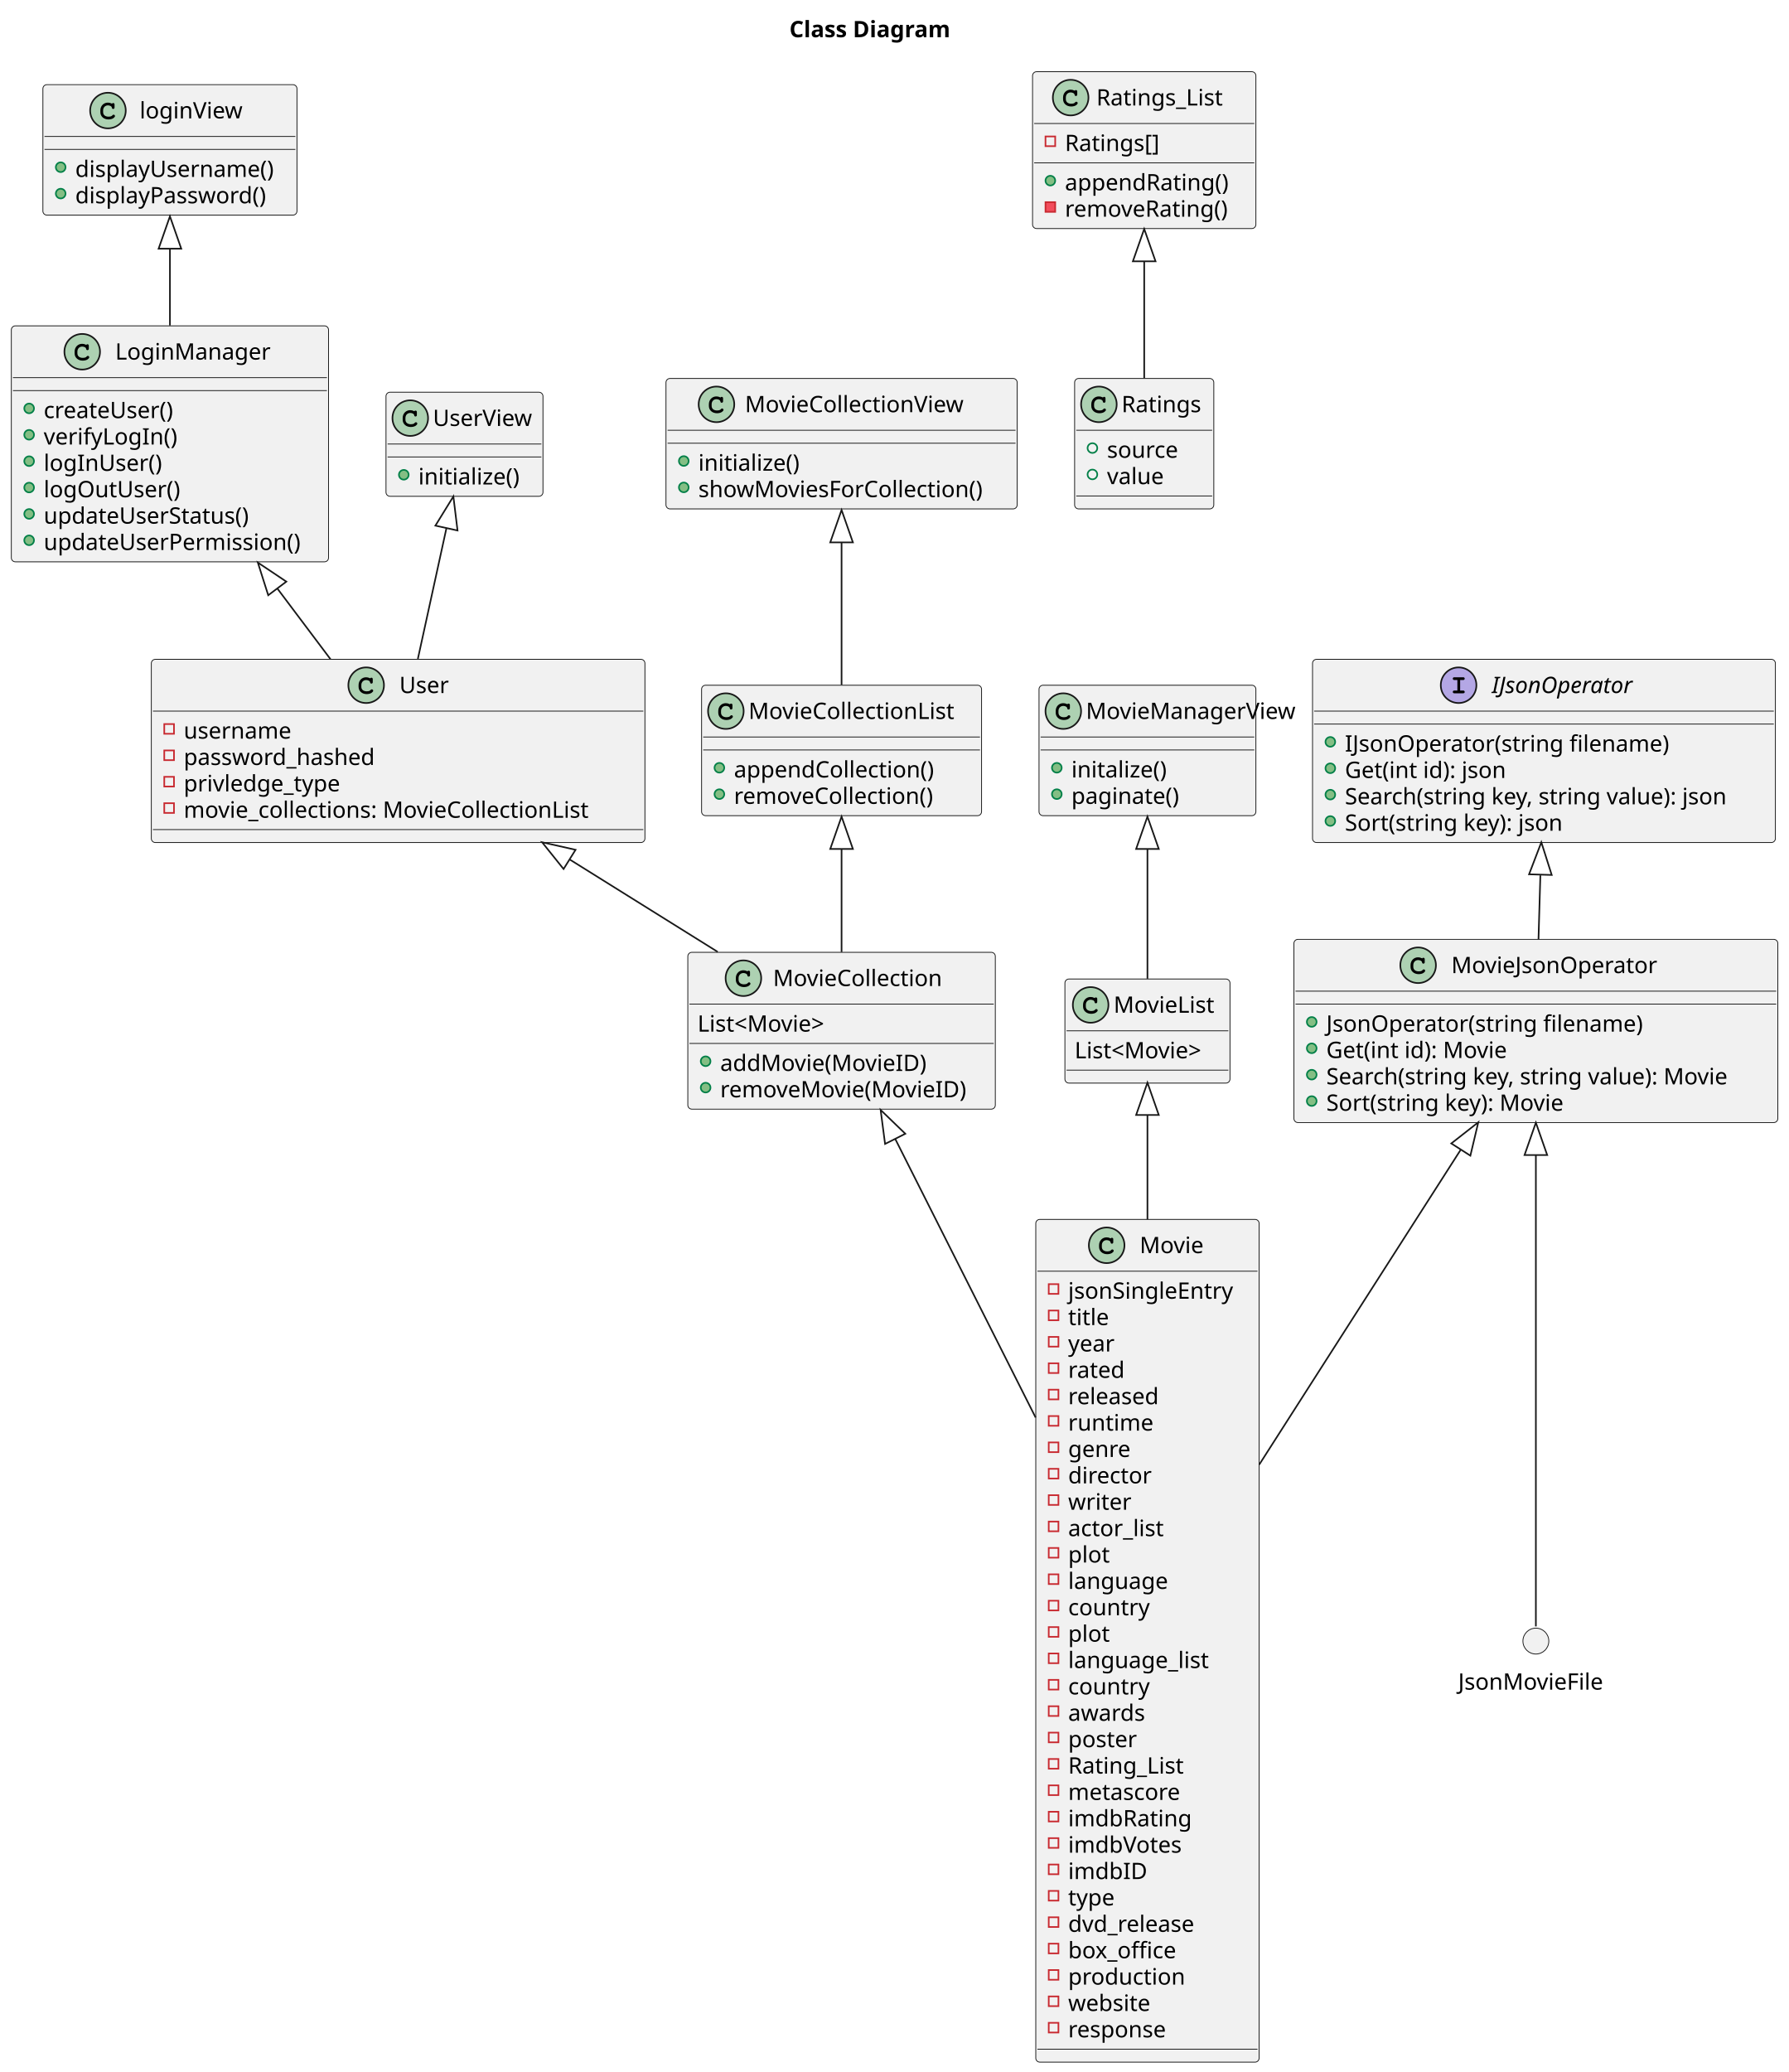
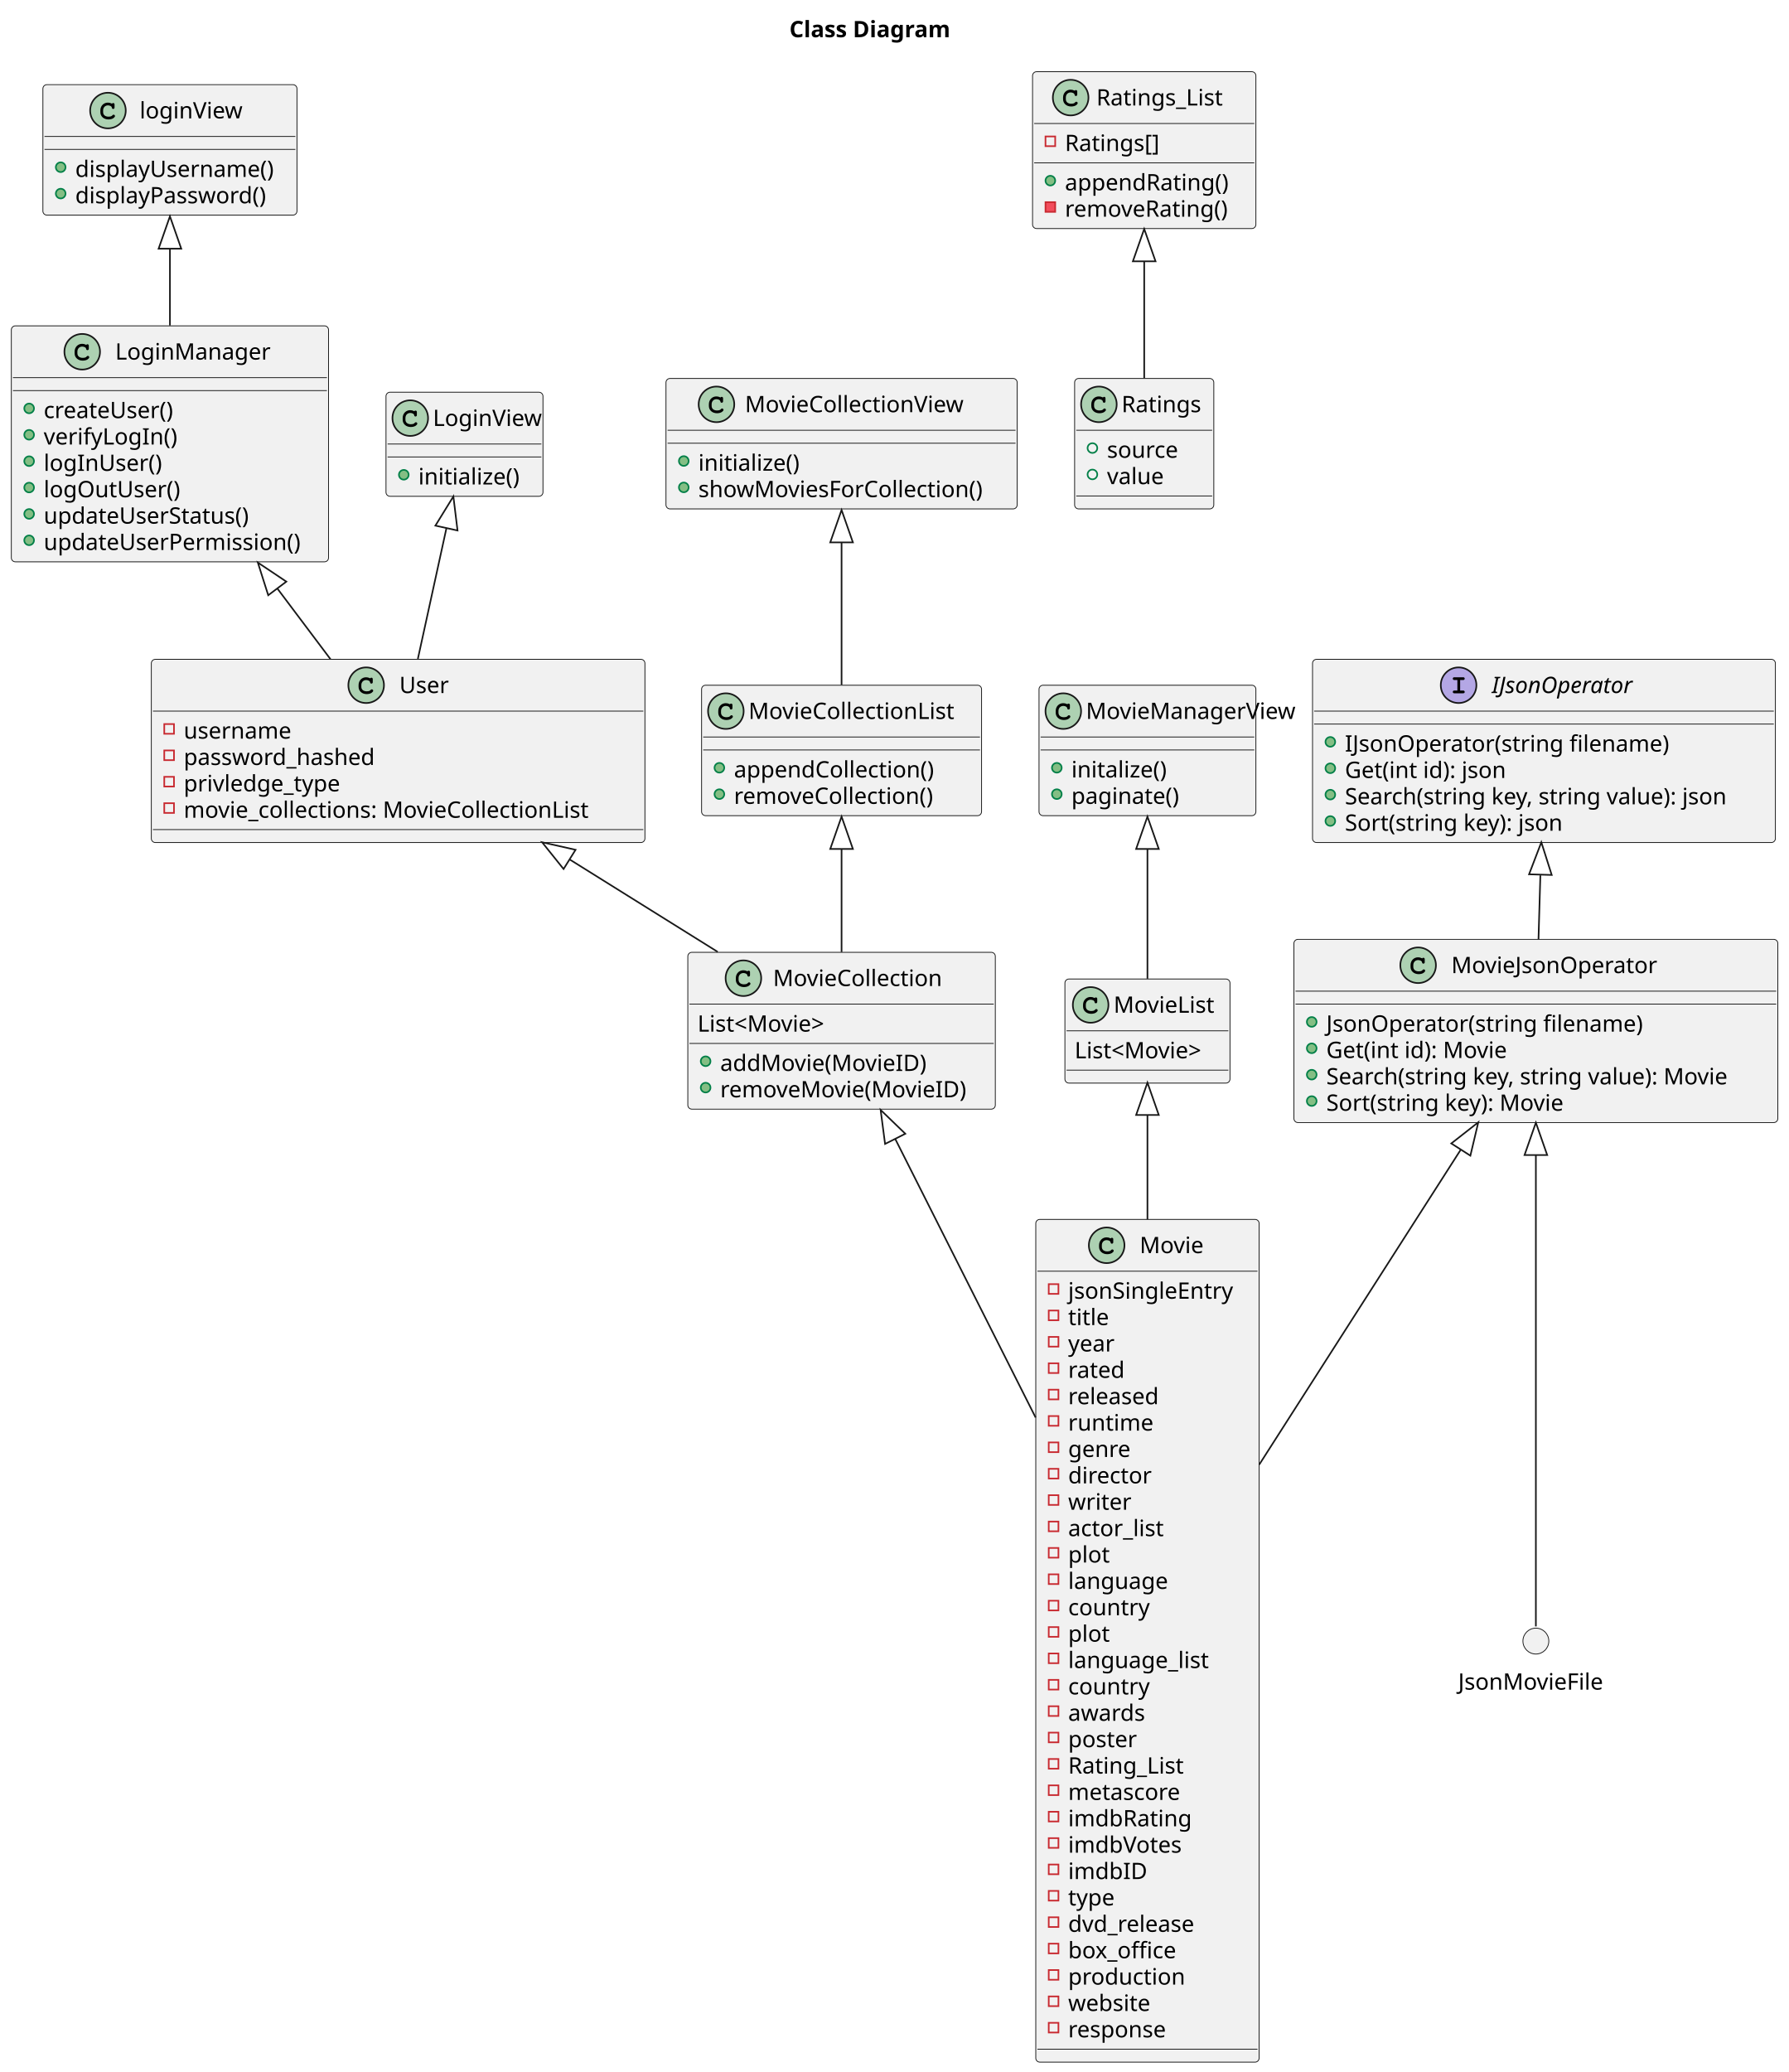
<svg xmlns="http://www.w3.org/2000/svg" contentStyleType="text/css" height="1280px" preserveAspectRatio="none" style="width:1105px;height:1280px;background:#FFFFFF;" version="1.1" viewBox="0 0 1105 1280" width="1105px" zoomAndPan="magnify">
  <defs />
  <g>
    <rect height="26.297" style="stroke:#00000000;stroke-width:1.0;fill:none;" width="126" x="482.75" y="5" />
    <text fill="#000000" font-family="sans-serif" font-size="14" font-weight="bold" lengthAdjust="spacing" textLength="116" x="487.75" y="22.995">Class Diagram</text>
    <g id="elem_JsonMovieFile">
      <ellipse cx="949" cy="1013.797" fill="#F1F1F1" rx="8" ry="8" style="stroke:#181818;stroke-width:0.5;" />
      <text fill="#000000" font-family="sans-serif" font-size="14" lengthAdjust="spacing" textLength="96" x="901" y="1043.792">JsonMovieFile</text>
    </g>
    <g id="elem_IJsonOperator">
      <rect codeLine="5" fill="#F1F1F1" height="113.188" id="IJsonOperator" rx="2.5" ry="2.5" style="stroke:#181818;stroke-width:0.5;" width="286" x="811" y="407.297" />
      <ellipse cx="901.25" cy="423.297" fill="#B4A7E5" rx="11" ry="11" style="stroke:#181818;stroke-width:1.0;" />
      <path d="M902.203,420.078 L903.922,420.078 C904.312,420.078 904.5,420.047 904.625,419.969 C904.891,419.812 905.031,419.531 905.031,419.234 C905.031,418.969 904.922,418.703 904.688,418.531 C904.516,418.422 904.375,418.391 903.922,418.391 L898.781,418.391 C898.344,418.391 898.219,418.406 898.062,418.5 C897.812,418.656 897.656,418.953 897.656,419.234 C897.656,419.516 897.797,419.766 898.016,419.938 C898.172,420.047 898.359,420.078 898.781,420.078 L900.5,420.078 L900.5,426.594 L898.781,426.594 C898.344,426.594 898.219,426.609 898.062,426.719 C897.812,426.875 897.656,427.156 897.656,427.453 C897.656,427.703 897.797,427.969 898.016,428.125 C898.172,428.25 898.375,428.297 898.781,428.297 L903.922,428.297 C904.672,428.297 905.031,428.016 905.031,427.453 C905.031,427.172 904.922,426.922 904.688,426.75 C904.516,426.625 904.375,426.594 903.922,426.594 L902.203,426.594 L902.203,420.078 Z " fill="#000000" />
      <text fill="#000000" font-family="sans-serif" font-size="14" font-style="italic" lengthAdjust="spacing" textLength="97" x="921.75" y="428.144">IJsonOperator</text>
      <line style="stroke:#181818;stroke-width:0.5;" x1="812" x2="1096" y1="439.297" y2="439.297" />
      <line style="stroke:#181818;stroke-width:0.5;" x1="812" x2="1096" y1="447.297" y2="447.297" />
      <ellipse cx="822" cy="458.297" fill="#84BE84" rx="3" ry="3" style="stroke:#038048;stroke-width:1.0;" />
      <text fill="#000000" font-family="sans-serif" font-size="14" lengthAdjust="spacing" textLength="218" x="831" y="464.292">IJsonOperator(string filename)</text>
      <ellipse cx="822" cy="474.594" fill="#84BE84" rx="3" ry="3" style="stroke:#038048;stroke-width:1.0;" />
      <text fill="#000000" font-family="sans-serif" font-size="14" lengthAdjust="spacing" textLength="112" x="831" y="480.589">Get(int id): json</text>
      <ellipse cx="822" cy="490.891" fill="#84BE84" rx="3" ry="3" style="stroke:#038048;stroke-width:1.0;" />
      <text fill="#000000" font-family="sans-serif" font-size="14" lengthAdjust="spacing" textLength="260" x="831" y="496.886">Search(string key, string value): json</text>
      <ellipse cx="822" cy="507.188" fill="#84BE84" rx="3" ry="3" style="stroke:#038048;stroke-width:1.0;" />
      <text fill="#000000" font-family="sans-serif" font-size="14" lengthAdjust="spacing" textLength="151" x="831" y="513.183">Sort(string key): json</text>
    </g>
    <g id="elem_MovieJsonOperator">
      <rect codeLine="12" fill="#F1F1F1" height="113.188" id="MovieJsonOperator" rx="2.5" ry="2.5" style="stroke:#181818;stroke-width:0.5;" width="299" x="799.5" y="580.297" />
      <ellipse cx="876.25" cy="596.297" fill="#ADD1B2" rx="11" ry="11" style="stroke:#181818;stroke-width:1.0;" />
      <path d="M878.594,591.969 C877.656,591.531 877.062,591.391 876.188,591.391 C873.562,591.391 871.562,593.469 871.562,596.188 L871.562,597.312 C871.562,599.891 873.672,601.781 876.562,601.781 C877.781,601.781 878.938,601.484 879.688,600.938 C880.266,600.531 880.594,600.078 880.594,599.688 C880.594,599.234 880.203,598.844 879.734,598.844 C879.516,598.844 879.312,598.922 879.125,599.109 C878.672,599.594 878.672,599.594 878.484,599.688 C878.062,599.953 877.375,600.078 876.609,600.078 C874.562,600.078 873.266,598.984 873.266,597.281 L873.266,596.188 C873.266,594.406 874.516,593.094 876.25,593.094 C876.828,593.094 877.438,593.25 877.906,593.5 C878.391,593.781 878.562,594 878.656,594.406 C878.719,594.812 878.75,594.938 878.891,595.062 C879.031,595.203 879.266,595.312 879.484,595.312 C879.75,595.312 880.016,595.172 880.188,594.953 C880.297,594.797 880.328,594.609 880.328,594.188 L880.328,592.766 C880.328,592.328 880.312,592.203 880.219,592.047 C880.062,591.781 879.781,591.641 879.484,591.641 C879.188,591.641 878.984,591.734 878.766,592.047 L878.594,591.969 Z " fill="#000000" />
      <text fill="#000000" font-family="sans-serif" font-size="14" lengthAdjust="spacing" textLength="137" x="896.75" y="601.144">MovieJsonOperator</text>
      <line style="stroke:#181818;stroke-width:0.5;" x1="800.5" x2="1097.5" y1="612.297" y2="612.297" />
      <line style="stroke:#181818;stroke-width:0.5;" x1="800.5" x2="1097.5" y1="620.297" y2="620.297" />
      <ellipse cx="810.5" cy="631.297" fill="#84BE84" rx="3" ry="3" style="stroke:#038048;stroke-width:1.0;" />
      <text fill="#000000" font-family="sans-serif" font-size="14" lengthAdjust="spacing" textLength="214" x="819.5" y="637.292">JsonOperator(string filename)</text>
      <ellipse cx="810.5" cy="647.594" fill="#84BE84" rx="3" ry="3" style="stroke:#038048;stroke-width:1.0;" />
      <text fill="#000000" font-family="sans-serif" font-size="14" lengthAdjust="spacing" textLength="125" x="819.5" y="653.589">Get(int id): Movie</text>
      <ellipse cx="810.5" cy="663.891" fill="#84BE84" rx="3" ry="3" style="stroke:#038048;stroke-width:1.0;" />
      <text fill="#000000" font-family="sans-serif" font-size="14" lengthAdjust="spacing" textLength="273" x="819.5" y="669.886">Search(string key, string value): Movie</text>
      <ellipse cx="810.5" cy="680.188" fill="#84BE84" rx="3" ry="3" style="stroke:#038048;stroke-width:1.0;" />
      <text fill="#000000" font-family="sans-serif" font-size="14" lengthAdjust="spacing" textLength="164" x="819.5" y="686.183">Sort(string key): Movie</text>
    </g>
    <g id="elem_LoginManager">
      <rect codeLine="19" fill="#F1F1F1" height="145.781" id="LoginManager" rx="2.5" ry="2.5" style="stroke:#181818;stroke-width:0.5;" width="196" x="7" y="201.297" />
      <ellipse cx="50.8" cy="217.297" fill="#ADD1B2" rx="11" ry="11" style="stroke:#181818;stroke-width:1.0;" />
      <path d="M53.144,212.969 C52.206,212.531 51.612,212.391 50.737,212.391 C48.112,212.391 46.112,214.469 46.112,217.188 L46.112,218.312 C46.112,220.891 48.222,222.781 51.112,222.781 C52.331,222.781 53.487,222.484 54.237,221.938 C54.816,221.531 55.144,221.078 55.144,220.688 C55.144,220.234 54.753,219.844 54.284,219.844 C54.066,219.844 53.862,219.922 53.675,220.109 C53.222,220.594 53.222,220.594 53.034,220.688 C52.612,220.953 51.925,221.078 51.159,221.078 C49.112,221.078 47.816,219.984 47.816,218.281 L47.816,217.188 C47.816,215.406 49.066,214.094 50.8,214.094 C51.378,214.094 51.987,214.25 52.456,214.5 C52.941,214.781 53.112,215 53.206,215.406 C53.269,215.812 53.3,215.938 53.441,216.062 C53.581,216.203 53.816,216.312 54.034,216.312 C54.3,216.312 54.566,216.172 54.737,215.953 C54.847,215.797 54.878,215.609 54.878,215.188 L54.878,213.766 C54.878,213.328 54.862,213.203 54.769,213.047 C54.612,212.781 54.331,212.641 54.034,212.641 C53.737,212.641 53.534,212.734 53.316,213.047 L53.144,212.969 Z " fill="#000000" />
      <text fill="#000000" font-family="sans-serif" font-size="14" lengthAdjust="spacing" textLength="100" x="71.2" y="222.144">LoginManager</text>
      <line style="stroke:#181818;stroke-width:0.5;" x1="8" x2="202" y1="233.297" y2="233.297" />
      <line style="stroke:#181818;stroke-width:0.5;" x1="8" x2="202" y1="241.297" y2="241.297" />
      <ellipse cx="18" cy="252.297" fill="#84BE84" rx="3" ry="3" style="stroke:#038048;stroke-width:1.0;" />
      <text fill="#000000" font-family="sans-serif" font-size="14" lengthAdjust="spacing" textLength="88" x="27" y="258.292">createUser()</text>
      <ellipse cx="18" cy="268.594" fill="#84BE84" rx="3" ry="3" style="stroke:#038048;stroke-width:1.0;" />
      <text fill="#000000" font-family="sans-serif" font-size="14" lengthAdjust="spacing" textLength="90" x="27" y="274.589">verifyLogIn()</text>
      <ellipse cx="18" cy="284.891" fill="#84BE84" rx="3" ry="3" style="stroke:#038048;stroke-width:1.0;" />
      <text fill="#000000" font-family="sans-serif" font-size="14" lengthAdjust="spacing" textLength="76" x="27" y="290.886">logInUser()</text>
      <ellipse cx="18" cy="301.188" fill="#84BE84" rx="3" ry="3" style="stroke:#038048;stroke-width:1.0;" />
      <text fill="#000000" font-family="sans-serif" font-size="14" lengthAdjust="spacing" textLength="89" x="27" y="307.183">logOutUser()</text>
      <ellipse cx="18" cy="317.484" fill="#84BE84" rx="3" ry="3" style="stroke:#038048;stroke-width:1.0;" />
      <text fill="#000000" font-family="sans-serif" font-size="14" lengthAdjust="spacing" textLength="138" x="27" y="323.479">updateUserStatus()</text>
      <ellipse cx="18" cy="333.781" fill="#84BE84" rx="3" ry="3" style="stroke:#038048;stroke-width:1.0;" />
      <text fill="#000000" font-family="sans-serif" font-size="14" lengthAdjust="spacing" textLength="170" x="27" y="339.776">updateUserPermission()</text>
    </g>
    <g id="elem_Ratings">
      <rect codeLine="28" fill="#F1F1F1" height="80.594" id="Ratings" rx="2.5" ry="2.5" style="stroke:#181818;stroke-width:0.5;" width="86" x="664" y="233.797" />
      <ellipse cx="679" cy="249.797" fill="#ADD1B2" rx="11" ry="11" style="stroke:#181818;stroke-width:1.0;" />
      <path d="M681.344,245.469 C680.406,245.031 679.812,244.891 678.938,244.891 C676.312,244.891 674.312,246.969 674.312,249.688 L674.312,250.812 C674.312,253.391 676.422,255.281 679.312,255.281 C680.531,255.281 681.688,254.984 682.438,254.438 C683.016,254.031 683.344,253.578 683.344,253.188 C683.344,252.734 682.953,252.344 682.484,252.344 C682.266,252.344 682.062,252.422 681.875,252.609 C681.422,253.094 681.422,253.094 681.234,253.188 C680.812,253.453 680.125,253.578 679.359,253.578 C677.312,253.578 676.016,252.484 676.016,250.781 L676.016,249.688 C676.016,247.906 677.266,246.594 679,246.594 C679.578,246.594 680.188,246.75 680.656,247 C681.141,247.281 681.312,247.5 681.406,247.906 C681.469,248.312 681.5,248.438 681.641,248.562 C681.781,248.703 682.016,248.812 682.234,248.812 C682.5,248.812 682.766,248.672 682.938,248.453 C683.047,248.297 683.078,248.109 683.078,247.688 L683.078,246.266 C683.078,245.828 683.062,245.703 682.969,245.547 C682.812,245.281 682.531,245.141 682.234,245.141 C681.938,245.141 681.734,245.234 681.516,245.547 L681.344,245.469 Z " fill="#000000" />
      <text fill="#000000" font-family="sans-serif" font-size="14" lengthAdjust="spacing" textLength="54" x="693" y="254.644">Ratings</text>
      <line style="stroke:#181818;stroke-width:0.5;" x1="665" x2="749" y1="265.797" y2="265.797" />
      <ellipse cx="675" cy="276.797" fill="none" rx="3" ry="3" style="stroke:#038048;stroke-width:1.0;" />
      <text fill="#000000" font-family="sans-serif" font-size="14" lengthAdjust="spacing" textLength="47" x="684" y="282.792">source</text>
      <ellipse cx="675" cy="293.094" fill="none" rx="3" ry="3" style="stroke:#038048;stroke-width:1.0;" />
      <text fill="#000000" font-family="sans-serif" font-size="14" lengthAdjust="spacing" textLength="37" x="684" y="299.089">value</text>
      <line style="stroke:#181818;stroke-width:0.5;" x1="665" x2="749" y1="306.391" y2="306.391" />
    </g>
    <g id="elem_Ratings_List">
      <rect codeLine="33" fill="#F1F1F1" height="96.891" id="Ratings_List" rx="2.5" ry="2.5" style="stroke:#181818;stroke-width:0.5;" width="138" x="638" y="44.297" />
      <ellipse cx="661.55" cy="60.297" fill="#ADD1B2" rx="11" ry="11" style="stroke:#181818;stroke-width:1.0;" />
      <path d="M663.894,55.969 C662.956,55.531 662.362,55.391 661.487,55.391 C658.862,55.391 656.862,57.469 656.862,60.188 L656.862,61.312 C656.862,63.891 658.972,65.781 661.862,65.781 C663.081,65.781 664.237,65.484 664.987,64.938 C665.566,64.531 665.894,64.078 665.894,63.688 C665.894,63.234 665.503,62.844 665.034,62.844 C664.816,62.844 664.612,62.922 664.425,63.109 C663.972,63.594 663.972,63.594 663.784,63.688 C663.362,63.953 662.675,64.078 661.909,64.078 C659.862,64.078 658.566,62.984 658.566,61.281 L658.566,60.188 C658.566,58.406 659.816,57.094 661.55,57.094 C662.128,57.094 662.737,57.25 663.206,57.5 C663.691,57.781 663.862,58 663.956,58.406 C664.019,58.812 664.05,58.938 664.191,59.062 C664.331,59.203 664.566,59.312 664.784,59.312 C665.05,59.312 665.316,59.172 665.487,58.953 C665.597,58.797 665.628,58.609 665.628,58.188 L665.628,56.766 C665.628,56.328 665.612,56.203 665.519,56.047 C665.362,55.781 665.081,55.641 664.784,55.641 C664.487,55.641 664.284,55.734 664.066,56.047 L663.894,55.969 Z " fill="#000000" />
      <text fill="#000000" font-family="sans-serif" font-size="14" lengthAdjust="spacing" textLength="87" x="677.45" y="65.144">Ratings_List</text>
      <line style="stroke:#181818;stroke-width:0.5;" x1="639" x2="775" y1="76.297" y2="76.297" />
      <rect fill="none" height="6" style="stroke:#C82930;stroke-width:1.0;" width="6" x="646" y="84.297" />
      <text fill="#000000" font-family="sans-serif" font-size="14" lengthAdjust="spacing" textLength="64" x="658" y="93.292">Ratings[]</text>
      <line style="stroke:#181818;stroke-width:0.5;" x1="639" x2="775" y1="100.594" y2="100.594" />
      <ellipse cx="649" cy="111.594" fill="#84BE84" rx="3" ry="3" style="stroke:#038048;stroke-width:1.0;" />
      <text fill="#000000" font-family="sans-serif" font-size="14" lengthAdjust="spacing" textLength="112" x="658" y="117.589">appendRating()</text>
      <rect fill="#F24D5C" height="6" style="stroke:#C82930;stroke-width:1.0;" width="6" x="646" y="124.891" />
      <text fill="#000000" font-family="sans-serif" font-size="14" lengthAdjust="spacing" textLength="112" x="658" y="133.886">removeRating()</text>
    </g>
    <g id="elem_Movie">
      <rect codeLine="39" fill="#F1F1F1" height="520.609" id="Movie" rx="2.5" ry="2.5" style="stroke:#181818;stroke-width:0.5;" width="138" x="640" y="753.297" />
      <ellipse cx="683.8" cy="769.297" fill="#ADD1B2" rx="11" ry="11" style="stroke:#181818;stroke-width:1.0;" />
      <path d="M686.144,764.969 C685.206,764.531 684.612,764.391 683.737,764.391 C681.112,764.391 679.112,766.469 679.112,769.188 L679.112,770.312 C679.112,772.891 681.222,774.781 684.112,774.781 C685.331,774.781 686.487,774.484 687.237,773.938 C687.816,773.531 688.144,773.078 688.144,772.688 C688.144,772.234 687.753,771.844 687.284,771.844 C687.066,771.844 686.862,771.922 686.675,772.109 C686.222,772.594 686.222,772.594 686.034,772.688 C685.612,772.953 684.925,773.078 684.159,773.078 C682.112,773.078 680.816,771.984 680.816,770.281 L680.816,769.188 C680.816,767.406 682.066,766.094 683.8,766.094 C684.378,766.094 684.987,766.25 685.456,766.5 C685.941,766.781 686.112,767 686.206,767.406 C686.269,767.812 686.3,767.938 686.441,768.062 C686.581,768.203 686.816,768.312 687.034,768.312 C687.3,768.312 687.566,768.172 687.737,767.953 C687.847,767.797 687.878,767.609 687.878,767.188 L687.878,765.766 C687.878,765.328 687.862,765.203 687.769,765.047 C687.612,764.781 687.331,764.641 687.034,764.641 C686.737,764.641 686.534,764.734 686.316,765.047 L686.144,764.969 Z " fill="#000000" />
      <text fill="#000000" font-family="sans-serif" font-size="14" lengthAdjust="spacing" textLength="42" x="704.2" y="774.144">Movie</text>
      <line style="stroke:#181818;stroke-width:0.5;" x1="641" x2="777" y1="785.297" y2="785.297" />
      <rect fill="none" height="6" style="stroke:#C82930;stroke-width:1.0;" width="6" x="648" y="793.297" />
      <text fill="#000000" font-family="sans-serif" font-size="14" lengthAdjust="spacing" textLength="112" x="660" y="802.292">jsonSingleEntry</text>
      <rect fill="none" height="6" style="stroke:#C82930;stroke-width:1.0;" width="6" x="648" y="809.594" />
      <text fill="#000000" font-family="sans-serif" font-size="14" lengthAdjust="spacing" textLength="31" x="660" y="818.589">title</text>
      <rect fill="none" height="6" style="stroke:#C82930;stroke-width:1.0;" width="6" x="648" y="825.891" />
      <text fill="#000000" font-family="sans-serif" font-size="14" lengthAdjust="spacing" textLength="31" x="660" y="834.886">year</text>
      <rect fill="none" height="6" style="stroke:#C82930;stroke-width:1.0;" width="6" x="648" y="842.188" />
      <text fill="#000000" font-family="sans-serif" font-size="14" lengthAdjust="spacing" textLength="39" x="660" y="851.183">rated</text>
      <rect fill="none" height="6" style="stroke:#C82930;stroke-width:1.0;" width="6" x="648" y="858.484" />
      <text fill="#000000" font-family="sans-serif" font-size="14" lengthAdjust="spacing" textLength="61" x="660" y="867.48">released</text>
      <rect fill="none" height="6" style="stroke:#C82930;stroke-width:1.0;" width="6" x="648" y="874.781" />
      <text fill="#000000" font-family="sans-serif" font-size="14" lengthAdjust="spacing" textLength="57" x="660" y="883.776">runtime</text>
      <rect fill="none" height="6" style="stroke:#C82930;stroke-width:1.0;" width="6" x="648" y="891.078" />
      <text fill="#000000" font-family="sans-serif" font-size="14" lengthAdjust="spacing" textLength="42" x="660" y="900.073">genre</text>
      <rect fill="none" height="6" style="stroke:#C82930;stroke-width:1.0;" width="6" x="648" y="907.375" />
      <text fill="#000000" font-family="sans-serif" font-size="14" lengthAdjust="spacing" textLength="58" x="660" y="916.37">director</text>
      <rect fill="none" height="6" style="stroke:#C82930;stroke-width:1.0;" width="6" x="648" y="923.672" />
      <text fill="#000000" font-family="sans-serif" font-size="14" lengthAdjust="spacing" textLength="43" x="660" y="932.667">writer</text>
      <rect fill="none" height="6" style="stroke:#C82930;stroke-width:1.0;" width="6" x="648" y="939.969" />
      <text fill="#000000" font-family="sans-serif" font-size="14" lengthAdjust="spacing" textLength="67" x="660" y="948.964">actor_list</text>
      <rect fill="none" height="6" style="stroke:#C82930;stroke-width:1.0;" width="6" x="648" y="956.266" />
      <text fill="#000000" font-family="sans-serif" font-size="14" lengthAdjust="spacing" textLength="30" x="660" y="965.261">plot</text>
      <rect fill="none" height="6" style="stroke:#C82930;stroke-width:1.0;" width="6" x="648" y="972.562" />
      <text fill="#000000" font-family="sans-serif" font-size="14" lengthAdjust="spacing" textLength="64" x="660" y="981.558">language</text>
      <rect fill="none" height="6" style="stroke:#C82930;stroke-width:1.0;" width="6" x="648" y="988.859" />
      <text fill="#000000" font-family="sans-serif" font-size="14" lengthAdjust="spacing" textLength="55" x="660" y="997.855">country</text>
      <rect fill="none" height="6" style="stroke:#C82930;stroke-width:1.0;" width="6" x="648" y="1005.156" />
      <text fill="#000000" font-family="sans-serif" font-size="14" lengthAdjust="spacing" textLength="30" x="660" y="1014.151">plot</text>
      <rect fill="none" height="6" style="stroke:#C82930;stroke-width:1.0;" width="6" x="648" y="1021.453" />
      <text fill="#000000" font-family="sans-serif" font-size="14" lengthAdjust="spacing" textLength="93" x="660" y="1030.448">language_list</text>
      <rect fill="none" height="6" style="stroke:#C82930;stroke-width:1.0;" width="6" x="648" y="1037.75" />
      <text fill="#000000" font-family="sans-serif" font-size="14" lengthAdjust="spacing" textLength="55" x="660" y="1046.745">country</text>
      <rect fill="none" height="6" style="stroke:#C82930;stroke-width:1.0;" width="6" x="648" y="1054.047" />
      <text fill="#000000" font-family="sans-serif" font-size="14" lengthAdjust="spacing" textLength="49" x="660" y="1063.042">awards</text>
      <rect fill="none" height="6" style="stroke:#C82930;stroke-width:1.0;" width="6" x="648" y="1070.344" />
      <text fill="#000000" font-family="sans-serif" font-size="14" lengthAdjust="spacing" textLength="48" x="660" y="1079.339">poster</text>
      <rect fill="none" height="6" style="stroke:#C82930;stroke-width:1.0;" width="6" x="648" y="1086.641" />
      <text fill="#000000" font-family="sans-serif" font-size="14" lengthAdjust="spacing" textLength="80" x="660" y="1095.636">Rating_List</text>
      <rect fill="none" height="6" style="stroke:#C82930;stroke-width:1.0;" width="6" x="648" y="1102.938" />
      <text fill="#000000" font-family="sans-serif" font-size="14" lengthAdjust="spacing" textLength="77" x="660" y="1111.933">metascore</text>
      <rect fill="none" height="6" style="stroke:#C82930;stroke-width:1.0;" width="6" x="648" y="1119.234" />
      <text fill="#000000" font-family="sans-serif" font-size="14" lengthAdjust="spacing" textLength="84" x="660" y="1128.229">imdbRating</text>
      <rect fill="none" height="6" style="stroke:#C82930;stroke-width:1.0;" width="6" x="648" y="1135.531" />
      <text fill="#000000" font-family="sans-serif" font-size="14" lengthAdjust="spacing" textLength="79" x="660" y="1144.526">imdbVotes</text>
      <rect fill="none" height="6" style="stroke:#C82930;stroke-width:1.0;" width="6" x="648" y="1151.828" />
      <text fill="#000000" font-family="sans-serif" font-size="14" lengthAdjust="spacing" textLength="52" x="660" y="1160.823">imdbID</text>
      <rect fill="none" height="6" style="stroke:#C82930;stroke-width:1.0;" width="6" x="648" y="1168.125" />
      <text fill="#000000" font-family="sans-serif" font-size="14" lengthAdjust="spacing" textLength="34" x="660" y="1177.12">type</text>
      <rect fill="none" height="6" style="stroke:#C82930;stroke-width:1.0;" width="6" x="648" y="1184.422" />
      <text fill="#000000" font-family="sans-serif" font-size="14" lengthAdjust="spacing" textLength="85" x="660" y="1193.417">dvd_release</text>
      <rect fill="none" height="6" style="stroke:#C82930;stroke-width:1.0;" width="6" x="648" y="1200.719" />
      <text fill="#000000" font-family="sans-serif" font-size="14" lengthAdjust="spacing" textLength="76" x="660" y="1209.714">box_office</text>
      <rect fill="none" height="6" style="stroke:#C82930;stroke-width:1.0;" width="6" x="648" y="1217.016" />
      <text fill="#000000" font-family="sans-serif" font-size="14" lengthAdjust="spacing" textLength="79" x="660" y="1226.011">production</text>
      <rect fill="none" height="6" style="stroke:#C82930;stroke-width:1.0;" width="6" x="648" y="1233.312" />
      <text fill="#000000" font-family="sans-serif" font-size="14" lengthAdjust="spacing" textLength="57" x="660" y="1242.308">website</text>
      <rect fill="none" height="6" style="stroke:#C82930;stroke-width:1.0;" width="6" x="648" y="1249.609" />
      <text fill="#000000" font-family="sans-serif" font-size="14" lengthAdjust="spacing" textLength="66" x="660" y="1258.604">response</text>
      <line style="stroke:#181818;stroke-width:0.5;" x1="641" x2="777" y1="1265.906" y2="1265.906" />
    </g>
    <g id="elem_User">
      <rect codeLine="71" fill="#F1F1F1" height="113.188" id="User" rx="2.5" ry="2.5" style="stroke:#181818;stroke-width:0.5;" width="305" x="93.5" y="407.297" />
      <ellipse cx="226.25" cy="423.297" fill="#ADD1B2" rx="11" ry="11" style="stroke:#181818;stroke-width:1.0;" />
      <path d="M228.594,418.969 C227.656,418.531 227.062,418.391 226.188,418.391 C223.562,418.391 221.562,420.469 221.562,423.188 L221.562,424.312 C221.562,426.891 223.672,428.781 226.562,428.781 C227.781,428.781 228.938,428.484 229.688,427.938 C230.266,427.531 230.594,427.078 230.594,426.688 C230.594,426.234 230.203,425.844 229.734,425.844 C229.516,425.844 229.312,425.922 229.125,426.109 C228.672,426.594 228.672,426.594 228.484,426.688 C228.062,426.953 227.375,427.078 226.609,427.078 C224.562,427.078 223.266,425.984 223.266,424.281 L223.266,423.188 C223.266,421.406 224.516,420.094 226.25,420.094 C226.828,420.094 227.438,420.25 227.906,420.5 C228.391,420.781 228.562,421 228.656,421.406 C228.719,421.812 228.75,421.938 228.891,422.062 C229.031,422.203 229.266,422.312 229.484,422.312 C229.75,422.312 230.016,422.172 230.188,421.953 C230.297,421.797 230.328,421.609 230.328,421.188 L230.328,419.766 C230.328,419.328 230.312,419.203 230.219,419.047 C230.062,418.781 229.781,418.641 229.484,418.641 C229.188,418.641 228.984,418.734 228.766,419.047 L228.594,418.969 Z " fill="#000000" />
      <text fill="#000000" font-family="sans-serif" font-size="14" lengthAdjust="spacing" textLength="31" x="246.75" y="428.144">User</text>
      <line style="stroke:#181818;stroke-width:0.5;" x1="94.5" x2="397.5" y1="439.297" y2="439.297" />
      <rect fill="none" height="6" style="stroke:#C82930;stroke-width:1.0;" width="6" x="101.5" y="447.297" />
      <text fill="#000000" font-family="sans-serif" font-size="14" lengthAdjust="spacing" textLength="70" x="113.5" y="456.292">username</text>
      <rect fill="none" height="6" style="stroke:#C82930;stroke-width:1.0;" width="6" x="101.5" y="463.594" />
      <text fill="#000000" font-family="sans-serif" font-size="14" lengthAdjust="spacing" textLength="125" x="113.5" y="472.589">password_hashed</text>
      <rect fill="none" height="6" style="stroke:#C82930;stroke-width:1.0;" width="6" x="101.5" y="479.891" />
      <text fill="#000000" font-family="sans-serif" font-size="14" lengthAdjust="spacing" textLength="109" x="113.5" y="488.886">privledge_type</text>
      <rect fill="none" height="6" style="stroke:#C82930;stroke-width:1.0;" width="6" x="101.5" y="496.188" />
      <text fill="#000000" font-family="sans-serif" font-size="14" lengthAdjust="spacing" textLength="279" x="113.5" y="505.183">movie_collections: MovieCollectionList</text>
      <line style="stroke:#181818;stroke-width:0.5;" x1="94.5" x2="397.5" y1="512.484" y2="512.484" />
    </g>
    <g id="elem_UserView">
-       <rect codeLine="78" fill="#F1F1F1" height="64.297" id="UserView" rx="2.5" ry="2.5" style="stroke:#181818;stroke-width:0.5;" width="97" x="238.5" y="242.297" />
+       <rect codeLine="78" fill="#F1F1F1" height="64.297" id="LoginView" rx="2.5" ry="2.5" style="stroke:#181818;stroke-width:0.5;" width="97" x="238.5" y="242.297" />
      <ellipse cx="253.5" cy="258.297" fill="#ADD1B2" rx="11" ry="11" style="stroke:#181818;stroke-width:1.0;" />
      <path d="M255.844,253.969 C254.906,253.531 254.312,253.391 253.438,253.391 C250.812,253.391 248.812,255.469 248.812,258.188 L248.812,259.312 C248.812,261.891 250.922,263.781 253.812,263.781 C255.031,263.781 256.188,263.484 256.938,262.938 C257.516,262.531 257.844,262.078 257.844,261.688 C257.844,261.234 257.453,260.844 256.984,260.844 C256.766,260.844 256.562,260.922 256.375,261.109 C255.922,261.594 255.922,261.594 255.734,261.688 C255.312,261.953 254.625,262.078 253.859,262.078 C251.812,262.078 250.516,260.984 250.516,259.281 L250.516,258.188 C250.516,256.406 251.766,255.094 253.5,255.094 C254.078,255.094 254.688,255.25 255.156,255.5 C255.641,255.781 255.812,256 255.906,256.406 C255.969,256.812 256,256.938 256.141,257.062 C256.281,257.203 256.516,257.312 256.734,257.312 C257,257.312 257.266,257.172 257.438,256.953 C257.547,256.797 257.578,256.609 257.578,256.188 L257.578,254.766 C257.578,254.328 257.562,254.203 257.469,254.047 C257.312,253.781 257.031,253.641 256.734,253.641 C256.438,253.641 256.234,253.734 256.016,254.047 L255.844,253.969 Z " fill="#000000" />
-       <text fill="#000000" font-family="sans-serif" font-size="14" lengthAdjust="spacing" textLength="65" x="267.5" y="263.144">UserView</text>
+       <text fill="#000000" font-family="sans-serif" font-size="14" lengthAdjust="spacing" textLength="65" x="267.5" y="263.144">LoginView</text>
      <line style="stroke:#181818;stroke-width:0.5;" x1="239.5" x2="334.5" y1="274.297" y2="274.297" />
      <line style="stroke:#181818;stroke-width:0.5;" x1="239.5" x2="334.5" y1="282.297" y2="282.297" />
      <ellipse cx="249.5" cy="293.297" fill="#84BE84" rx="3" ry="3" style="stroke:#038048;stroke-width:1.0;" />
      <text fill="#000000" font-family="sans-serif" font-size="14" lengthAdjust="spacing" textLength="71" x="258.5" y="299.292">initialize()</text>
    </g>
    <g id="elem_MovieCollectionList">
      <rect codeLine="82" fill="#F1F1F1" height="80.594" id="MovieCollectionList" rx="2.5" ry="2.5" style="stroke:#181818;stroke-width:0.5;" width="173" x="433.5" y="423.297" />
      <ellipse cx="448.5" cy="439.297" fill="#ADD1B2" rx="11" ry="11" style="stroke:#181818;stroke-width:1.0;" />
      <path d="M450.844,434.969 C449.906,434.531 449.312,434.391 448.438,434.391 C445.812,434.391 443.812,436.469 443.812,439.188 L443.812,440.312 C443.812,442.891 445.922,444.781 448.812,444.781 C450.031,444.781 451.188,444.484 451.938,443.938 C452.516,443.531 452.844,443.078 452.844,442.688 C452.844,442.234 452.453,441.844 451.984,441.844 C451.766,441.844 451.562,441.922 451.375,442.109 C450.922,442.594 450.922,442.594 450.734,442.688 C450.312,442.953 449.625,443.078 448.859,443.078 C446.812,443.078 445.516,441.984 445.516,440.281 L445.516,439.188 C445.516,437.406 446.766,436.094 448.5,436.094 C449.078,436.094 449.688,436.25 450.156,436.5 C450.641,436.781 450.812,437 450.906,437.406 C450.969,437.812 451,437.938 451.141,438.062 C451.281,438.203 451.516,438.312 451.734,438.312 C452,438.312 452.266,438.172 452.438,437.953 C452.547,437.797 452.578,437.609 452.578,437.188 L452.578,435.766 C452.578,435.328 452.562,435.203 452.469,435.047 C452.312,434.781 452.031,434.641 451.734,434.641 C451.438,434.641 451.234,434.734 451.016,435.047 L450.844,434.969 Z " fill="#000000" />
      <text fill="#000000" font-family="sans-serif" font-size="14" lengthAdjust="spacing" textLength="141" x="462.5" y="444.144">MovieCollectionList</text>
      <line style="stroke:#181818;stroke-width:0.5;" x1="434.5" x2="605.5" y1="455.297" y2="455.297" />
      <line style="stroke:#181818;stroke-width:0.5;" x1="434.5" x2="605.5" y1="463.297" y2="463.297" />
      <ellipse cx="444.5" cy="474.297" fill="#84BE84" rx="3" ry="3" style="stroke:#038048;stroke-width:1.0;" />
      <text fill="#000000" font-family="sans-serif" font-size="14" lengthAdjust="spacing" textLength="138" x="453.5" y="480.292">appendCollection()</text>
      <ellipse cx="444.5" cy="490.594" fill="#84BE84" rx="3" ry="3" style="stroke:#038048;stroke-width:1.0;" />
      <text fill="#000000" font-family="sans-serif" font-size="14" lengthAdjust="spacing" textLength="138" x="453.5" y="496.589">removeCollection()</text>
    </g>
    <g id="elem_MovieCollection">
      <rect codeLine="87" fill="#F1F1F1" height="96.891" id="MovieCollection" rx="2.5" ry="2.5" style="stroke:#181818;stroke-width:0.5;" width="190" x="425" y="588.297" />
      <ellipse cx="459.35" cy="604.297" fill="#ADD1B2" rx="11" ry="11" style="stroke:#181818;stroke-width:1.0;" />
      <path d="M461.694,599.969 C460.756,599.531 460.163,599.391 459.288,599.391 C456.663,599.391 454.663,601.469 454.663,604.188 L454.663,605.312 C454.663,607.891 456.772,609.781 459.663,609.781 C460.881,609.781 462.038,609.484 462.788,608.938 C463.366,608.531 463.694,608.078 463.694,607.688 C463.694,607.234 463.303,606.844 462.834,606.844 C462.616,606.844 462.413,606.922 462.225,607.109 C461.772,607.594 461.772,607.594 461.584,607.688 C461.163,607.953 460.475,608.078 459.709,608.078 C457.663,608.078 456.366,606.984 456.366,605.281 L456.366,604.188 C456.366,602.406 457.616,601.094 459.35,601.094 C459.928,601.094 460.538,601.25 461.006,601.5 C461.491,601.781 461.663,602 461.756,602.406 C461.819,602.812 461.85,602.938 461.991,603.062 C462.131,603.203 462.366,603.312 462.584,603.312 C462.85,603.312 463.116,603.172 463.288,602.953 C463.397,602.797 463.428,602.609 463.428,602.188 L463.428,600.766 C463.428,600.328 463.413,600.203 463.319,600.047 C463.163,599.781 462.881,599.641 462.584,599.641 C462.288,599.641 462.084,599.734 461.866,600.047 L461.694,599.969 Z " fill="#000000" />
      <text fill="#000000" font-family="sans-serif" font-size="14" lengthAdjust="spacing" textLength="115" x="477.65" y="609.144">MovieCollection</text>
      <line style="stroke:#181818;stroke-width:0.5;" x1="426" x2="614" y1="620.297" y2="620.297" />
      <text fill="#000000" font-family="sans-serif" font-size="14" lengthAdjust="spacing" textLength="90" x="431" y="637.292">List&lt;Movie&gt;</text>
      <line style="stroke:#181818;stroke-width:0.5;" x1="426" x2="614" y1="644.594" y2="644.594" />
      <ellipse cx="436" cy="655.594" fill="#84BE84" rx="3" ry="3" style="stroke:#038048;stroke-width:1.0;" />
      <text fill="#000000" font-family="sans-serif" font-size="14" lengthAdjust="spacing" textLength="135" x="445" y="661.589">addMovie(MovieID)</text>
      <ellipse cx="436" cy="671.891" fill="#84BE84" rx="3" ry="3" style="stroke:#038048;stroke-width:1.0;" />
      <text fill="#000000" font-family="sans-serif" font-size="14" lengthAdjust="spacing" textLength="164" x="445" y="677.886">removeMovie(MovieID)</text>
    </g>
    <g id="elem_loginView">
      <rect codeLine="93" fill="#F1F1F1" height="80.594" id="loginView" rx="2.5" ry="2.5" style="stroke:#181818;stroke-width:0.5;" width="157" x="26.5" y="52.297" />
      <ellipse cx="66.7" cy="68.297" fill="#ADD1B2" rx="11" ry="11" style="stroke:#181818;stroke-width:1.0;" />
      <path d="M69.044,63.969 C68.106,63.531 67.513,63.391 66.638,63.391 C64.013,63.391 62.013,65.469 62.013,68.188 L62.013,69.312 C62.013,71.891 64.122,73.781 67.013,73.781 C68.231,73.781 69.388,73.484 70.138,72.938 C70.716,72.531 71.044,72.078 71.044,71.688 C71.044,71.234 70.653,70.844 70.184,70.844 C69.966,70.844 69.763,70.922 69.575,71.109 C69.122,71.594 69.122,71.594 68.934,71.688 C68.513,71.953 67.825,72.078 67.059,72.078 C65.013,72.078 63.716,70.984 63.716,69.281 L63.716,68.188 C63.716,66.406 64.966,65.094 66.7,65.094 C67.278,65.094 67.888,65.25 68.356,65.5 C68.841,65.781 69.013,66 69.106,66.406 C69.169,66.812 69.2,66.938 69.341,67.062 C69.481,67.203 69.716,67.312 69.934,67.312 C70.2,67.312 70.466,67.172 70.638,66.953 C70.747,66.797 70.778,66.609 70.778,66.188 L70.778,64.766 C70.778,64.328 70.763,64.203 70.669,64.047 C70.513,63.781 70.231,63.641 69.934,63.641 C69.638,63.641 69.434,63.734 69.216,64.047 L69.044,63.969 Z " fill="#000000" />
      <text fill="#000000" font-family="sans-serif" font-size="14" lengthAdjust="spacing" textLength="69" x="86.3" y="73.144">loginView</text>
      <line style="stroke:#181818;stroke-width:0.5;" x1="27.5" x2="182.5" y1="84.297" y2="84.297" />
      <line style="stroke:#181818;stroke-width:0.5;" x1="27.5" x2="182.5" y1="92.297" y2="92.297" />
      <ellipse cx="37.5" cy="103.297" fill="#84BE84" rx="3" ry="3" style="stroke:#038048;stroke-width:1.0;" />
      <text fill="#000000" font-family="sans-serif" font-size="14" lengthAdjust="spacing" textLength="131" x="46.5" y="109.292">displayUsername()</text>
      <ellipse cx="37.5" cy="119.594" fill="#84BE84" rx="3" ry="3" style="stroke:#038048;stroke-width:1.0;" />
      <text fill="#000000" font-family="sans-serif" font-size="14" lengthAdjust="spacing" textLength="126" x="46.5" y="125.589">displayPassword()</text>
    </g>
    <g id="elem_MovieCollectionView">
      <rect codeLine="98" fill="#F1F1F1" height="80.594" id="MovieCollectionView" rx="2.5" ry="2.5" style="stroke:#181818;stroke-width:0.5;" width="217" x="411.5" y="233.797" />
      <ellipse cx="442.7" cy="249.797" fill="#ADD1B2" rx="11" ry="11" style="stroke:#181818;stroke-width:1.0;" />
      <path d="M445.044,245.469 C444.106,245.031 443.512,244.891 442.637,244.891 C440.012,244.891 438.012,246.969 438.012,249.688 L438.012,250.812 C438.012,253.391 440.122,255.281 443.012,255.281 C444.231,255.281 445.387,254.984 446.137,254.438 C446.716,254.031 447.044,253.578 447.044,253.188 C447.044,252.734 446.653,252.344 446.184,252.344 C445.966,252.344 445.762,252.422 445.575,252.609 C445.122,253.094 445.122,253.094 444.934,253.188 C444.512,253.453 443.825,253.578 443.059,253.578 C441.012,253.578 439.716,252.484 439.716,250.781 L439.716,249.688 C439.716,247.906 440.966,246.594 442.7,246.594 C443.278,246.594 443.887,246.75 444.356,247 C444.841,247.281 445.012,247.5 445.106,247.906 C445.169,248.312 445.2,248.438 445.341,248.562 C445.481,248.703 445.716,248.812 445.934,248.812 C446.2,248.812 446.466,248.672 446.637,248.453 C446.747,248.297 446.778,248.109 446.778,247.688 L446.778,246.266 C446.778,245.828 446.762,245.703 446.669,245.547 C446.512,245.281 446.231,245.141 445.934,245.141 C445.637,245.141 445.434,245.234 445.216,245.547 L445.044,245.469 Z " fill="#000000" />
      <text fill="#000000" font-family="sans-serif" font-size="14" lengthAdjust="spacing" textLength="149" x="460.3" y="254.644">MovieCollectionView</text>
      <line style="stroke:#181818;stroke-width:0.5;" x1="412.5" x2="627.5" y1="265.797" y2="265.797" />
      <line style="stroke:#181818;stroke-width:0.5;" x1="412.5" x2="627.5" y1="273.797" y2="273.797" />
      <ellipse cx="422.5" cy="284.797" fill="#84BE84" rx="3" ry="3" style="stroke:#038048;stroke-width:1.0;" />
      <text fill="#000000" font-family="sans-serif" font-size="14" lengthAdjust="spacing" textLength="71" x="431.5" y="290.792">initialize()</text>
      <ellipse cx="422.5" cy="301.094" fill="#84BE84" rx="3" ry="3" style="stroke:#038048;stroke-width:1.0;" />
      <text fill="#000000" font-family="sans-serif" font-size="14" lengthAdjust="spacing" textLength="191" x="431.5" y="307.089">showMoviesForCollection()</text>
    </g>
    <g id="elem_MovieList">
      <rect codeLine="103" fill="#F1F1F1" height="64.297" id="MovieList" rx="2.5" ry="2.5" style="stroke:#181818;stroke-width:0.5;" width="102" x="658" y="604.797" />
      <ellipse cx="673.9" cy="620.797" fill="#ADD1B2" rx="11" ry="11" style="stroke:#181818;stroke-width:1.0;" />
      <path d="M676.244,616.469 C675.306,616.031 674.712,615.891 673.837,615.891 C671.212,615.891 669.212,617.969 669.212,620.688 L669.212,621.812 C669.212,624.391 671.322,626.281 674.212,626.281 C675.431,626.281 676.587,625.984 677.337,625.438 C677.916,625.031 678.244,624.578 678.244,624.188 C678.244,623.734 677.853,623.344 677.384,623.344 C677.166,623.344 676.962,623.422 676.775,623.609 C676.322,624.094 676.322,624.094 676.134,624.188 C675.712,624.453 675.025,624.578 674.259,624.578 C672.212,624.578 670.916,623.484 670.916,621.781 L670.916,620.688 C670.916,618.906 672.166,617.594 673.9,617.594 C674.478,617.594 675.087,617.75 675.556,618 C676.041,618.281 676.212,618.5 676.306,618.906 C676.369,619.312 676.4,619.438 676.541,619.562 C676.681,619.703 676.916,619.812 677.134,619.812 C677.4,619.812 677.666,619.672 677.837,619.453 C677.947,619.297 677.978,619.109 677.978,618.688 L677.978,617.266 C677.978,616.828 677.962,616.703 677.869,616.547 C677.712,616.281 677.431,616.141 677.134,616.141 C676.837,616.141 676.634,616.234 676.416,616.547 L676.244,616.469 Z " fill="#000000" />
      <text fill="#000000" font-family="sans-serif" font-size="14" lengthAdjust="spacing" textLength="68" x="688.1" y="625.644">MovieList</text>
      <line style="stroke:#181818;stroke-width:0.5;" x1="659" x2="759" y1="636.797" y2="636.797" />
      <text fill="#000000" font-family="sans-serif" font-size="14" lengthAdjust="spacing" textLength="90" x="664" y="653.792">List&lt;Movie&gt;</text>
      <line style="stroke:#181818;stroke-width:0.5;" x1="659" x2="759" y1="661.094" y2="661.094" />
    </g>
    <g id="elem_MovieListView">
      <rect codeLine="107" fill="#F1F1F1" height="80.594" id="MovieManagerView" rx="2.5" ry="2.5" style="stroke:#181818;stroke-width:0.5;" width="134" x="642" y="423.297" />
      <ellipse cx="657" cy="439.297" fill="#ADD1B2" rx="11" ry="11" style="stroke:#181818;stroke-width:1.0;" />
      <path d="M659.344,434.969 C658.406,434.531 657.812,434.391 656.938,434.391 C654.312,434.391 652.312,436.469 652.312,439.188 L652.312,440.312 C652.312,442.891 654.422,444.781 657.312,444.781 C658.531,444.781 659.688,444.484 660.438,443.938 C661.016,443.531 661.344,443.078 661.344,442.688 C661.344,442.234 660.953,441.844 660.484,441.844 C660.266,441.844 660.062,441.922 659.875,442.109 C659.422,442.594 659.422,442.594 659.234,442.688 C658.812,442.953 658.125,443.078 657.359,443.078 C655.312,443.078 654.016,441.984 654.016,440.281 L654.016,439.188 C654.016,437.406 655.266,436.094 657,436.094 C657.578,436.094 658.188,436.25 658.656,436.5 C659.141,436.781 659.312,437 659.406,437.406 C659.469,437.812 659.5,437.938 659.641,438.062 C659.781,438.203 660.016,438.312 660.234,438.312 C660.5,438.312 660.766,438.172 660.938,437.953 C661.047,437.797 661.078,437.609 661.078,437.188 L661.078,435.766 C661.078,435.328 661.062,435.203 660.969,435.047 C660.812,434.781 660.531,434.641 660.234,434.641 C659.938,434.641 659.734,434.734 659.516,435.047 L659.344,434.969 Z " fill="#000000" />
      <text fill="#000000" font-family="sans-serif" font-size="14" lengthAdjust="spacing" textLength="102" x="671" y="444.144">MovieManagerView</text>
      <line style="stroke:#181818;stroke-width:0.5;" x1="643" x2="775" y1="455.297" y2="455.297" />
      <line style="stroke:#181818;stroke-width:0.5;" x1="643" x2="775" y1="463.297" y2="463.297" />
      <ellipse cx="653" cy="474.297" fill="#84BE84" rx="3" ry="3" style="stroke:#038048;stroke-width:1.0;" />
      <text fill="#000000" font-family="sans-serif" font-size="14" lengthAdjust="spacing" textLength="67" x="662" y="480.292">initalize()</text>
      <ellipse cx="653" cy="490.594" fill="#84BE84" rx="3" ry="3" style="stroke:#038048;stroke-width:1.0;" />
      <text fill="#000000" font-family="sans-serif" font-size="14" lengthAdjust="spacing" textLength="74" x="662" y="496.589">paginate()</text>
    </g>
    <g id="link_MovieListView_MovieList">
      <path codeLine="112" d="M709,524.595 C709,551.565 709,582.296 709,604.607 " fill="none" id="MovieManagerView-backto-MovieList" style="stroke:#181818;stroke-width:1.0;" />
      <polygon fill="none" points="702,524.458,709,504.458,716,524.458,702,524.458" style="stroke:#181818;stroke-width:1.0;" />
    </g>
    <g id="link_MovieList_Movie">
      <path codeLine="113" d="M709,689.104 C709,707.374 709,729.392 709,753.244 " fill="none" id="MovieList-backto-Movie" style="stroke:#181818;stroke-width:1.0;" />
      <polygon fill="none" points="702,688.804,709,668.804,716,688.804,702,688.804" style="stroke:#181818;stroke-width:1.0;" />
    </g>
    <g id="link_User_MovieCollection">
      <path codeLine="114" d="M352.102,531.014 C382.552,550.018 415.152,570.363 443.448,588.022 " fill="none" id="User-backto-MovieCollection" style="stroke:#181818;stroke-width:1.0;" />
      <polygon fill="none" points="348.221,536.843,334.96,520.316,355.633,524.966,348.221,536.843" style="stroke:#181818;stroke-width:1.0;" />
    </g>
    <g id="link_MovieCollectionView_MovieCollectionList">
      <path codeLine="115" d="M520,335.377 C520,364.073 520,397.622 520,423.09 " fill="none" id="MovieCollectionView-backto-MovieCollectionList" style="stroke:#181818;stroke-width:1.0;" />
      <polygon fill="none" points="513,335.061,520,315.061,527,335.061,513,335.061" style="stroke:#181818;stroke-width:1.0;" />
    </g>
    <g id="link_loginView_LoginManager">
      <path codeLine="116" d="M105,153.687 C105,168.867 105,185.337 105,201.067 " fill="none" id="loginView-backto-LoginManager" style="stroke:#181818;stroke-width:1.0;" />
      <polygon fill="none" points="98,153.637,105,133.637,112,153.637,98,153.637" style="stroke:#181818;stroke-width:1.0;" />
    </g>
    <g id="link_LoginManager_User">
      <path codeLine="117" d="M171.344,363.521 C182.532,378.398 193.86,393.462 204.196,407.207 " fill="none" id="LoginManager-backto-User" style="stroke:#181818;stroke-width:1.0;" />
      <polygon fill="none" points="165.738,367.713,159.313,347.521,176.928,359.299,165.738,367.713" style="stroke:#181818;stroke-width:1.0;" />
    </g>
    <g id="link_MovieCollectionList_MovieCollection">
      <path codeLine="118" d="M520,524.683 C520,545.466 520,568.473 520,588.136 " fill="none" id="MovieCollectionList-backto-MovieCollection" style="stroke:#181818;stroke-width:1.0;" />
      <polygon fill="none" points="513,524.458,520,504.458,527,524.458,513,524.458" style="stroke:#181818;stroke-width:1.0;" />
    </g>
    <g id="link_IJsonOperator_MovieJsonOperator">
      <path codeLine="119" d="M951.779,540.76 C951.39,554.052 950.992,567.656 950.624,580.264 " fill="none" id="IJsonOperator-backto-MovieJsonOperator" style="stroke:#181818;stroke-width:1.0;" />
      <polygon fill="none" points="944.795,540.103,952.377,520.316,958.789,540.512,944.795,540.103" style="stroke:#181818;stroke-width:1.0;" />
    </g>
    <g id="link_Ratings_List_Ratings">
      <path codeLine="120" d="M707,161.577 C707,185.887 707,212.497 707,233.637 " fill="none" id="Ratings_List-backto-Ratings" style="stroke:#181818;stroke-width:1.0;" />
      <polygon fill="none" points="700,161.427,707,141.427,714,161.427,700,161.427" style="stroke:#181818;stroke-width:1.0;" />
    </g>
    <g id="link_MovieCollection_Movie">
      <path codeLine="121" d="M553.145,703.561 C577.09,751.07 610.292,816.948 639.901,875.695 " fill="none" id="MovieCollection-backto-Movie" style="stroke:#181818;stroke-width:1.0;" />
      <polygon fill="none" points="546.879,706.682,544.129,685.672,559.381,700.381,546.879,706.682" style="stroke:#181818;stroke-width:1.0;" />
    </g>
    <g id="link_MovieJsonOperator_Movie">
      <path codeLine="122" d="M902.537,710.3 C893.406,724.553 883.9,739.394 875,753.297 C843.137,803.068 807.852,858.221 778.037,904.837 " fill="none" id="MovieJsonOperator-backto-Movie" style="stroke:#181818;stroke-width:1.0;" />
      <polygon fill="none" points="896.739,706.373,913.423,693.309,908.528,713.925,896.739,706.373" style="stroke:#181818;stroke-width:1.0;" />
    </g>
    <g id="link_MovieJsonOperator_JsonMovieFile">
      <path codeLine="123" d="M949,713.627 C949,809.755 949,967.49 949,1004.738 " fill="none" id="MovieJsonOperator-backto-JsonMovieFile" style="stroke:#181818;stroke-width:1.0;" />
      <polygon fill="none" points="942,713.533,949,693.533,956,713.533,942,713.533" style="stroke:#181818;stroke-width:1.0;" />
    </g>
    <g id="link_UserView_User">
-       <path codeLine="124" d="M275.859,326.247 C270.393,351.242 263.798,381.406 258.197,407.019 " fill="none" id="UserView-backto-User" style="stroke:#181818;stroke-width:1.0;" />
+       <path codeLine="124" d="M275.859,326.247 C270.393,351.242 263.798,381.406 258.197,407.019 " fill="none" id="LoginView-backto-User" style="stroke:#181818;stroke-width:1.0;" />
      <polygon fill="none" points="269.027,324.723,280.138,306.68,282.703,327.714,269.027,324.723" style="stroke:#181818;stroke-width:1.0;" />
    </g>
  </g>
</svg>
